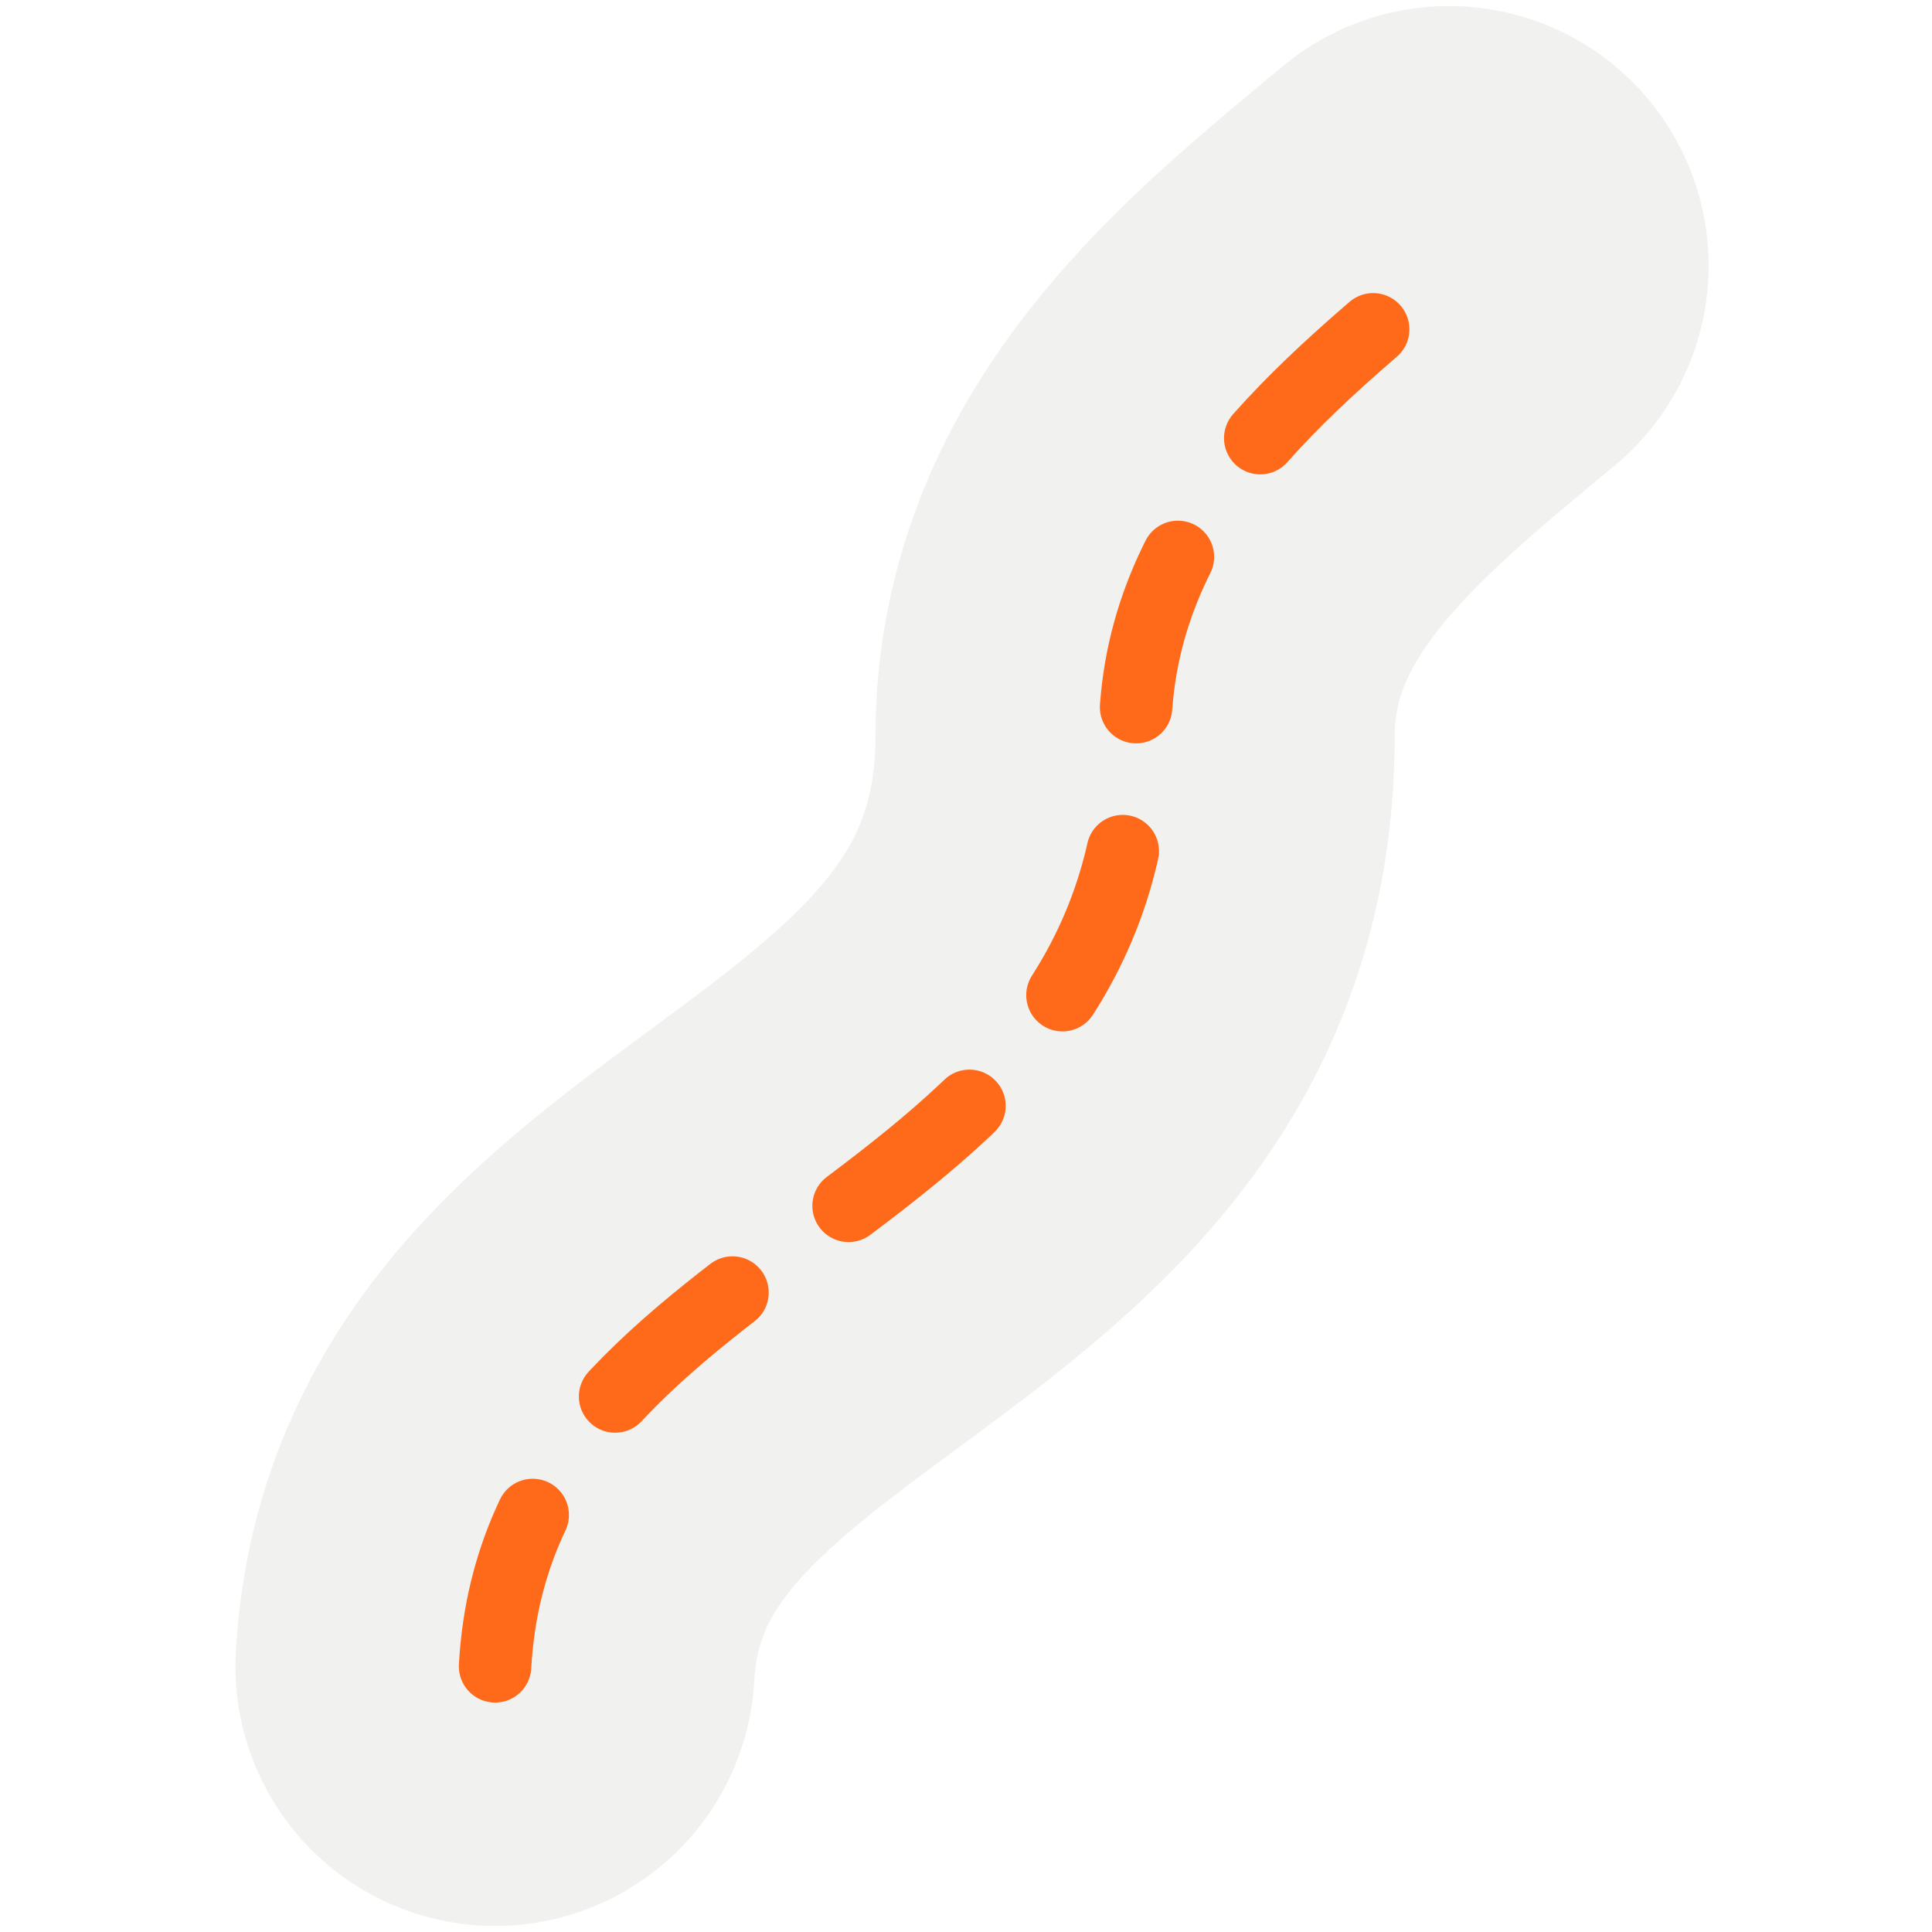
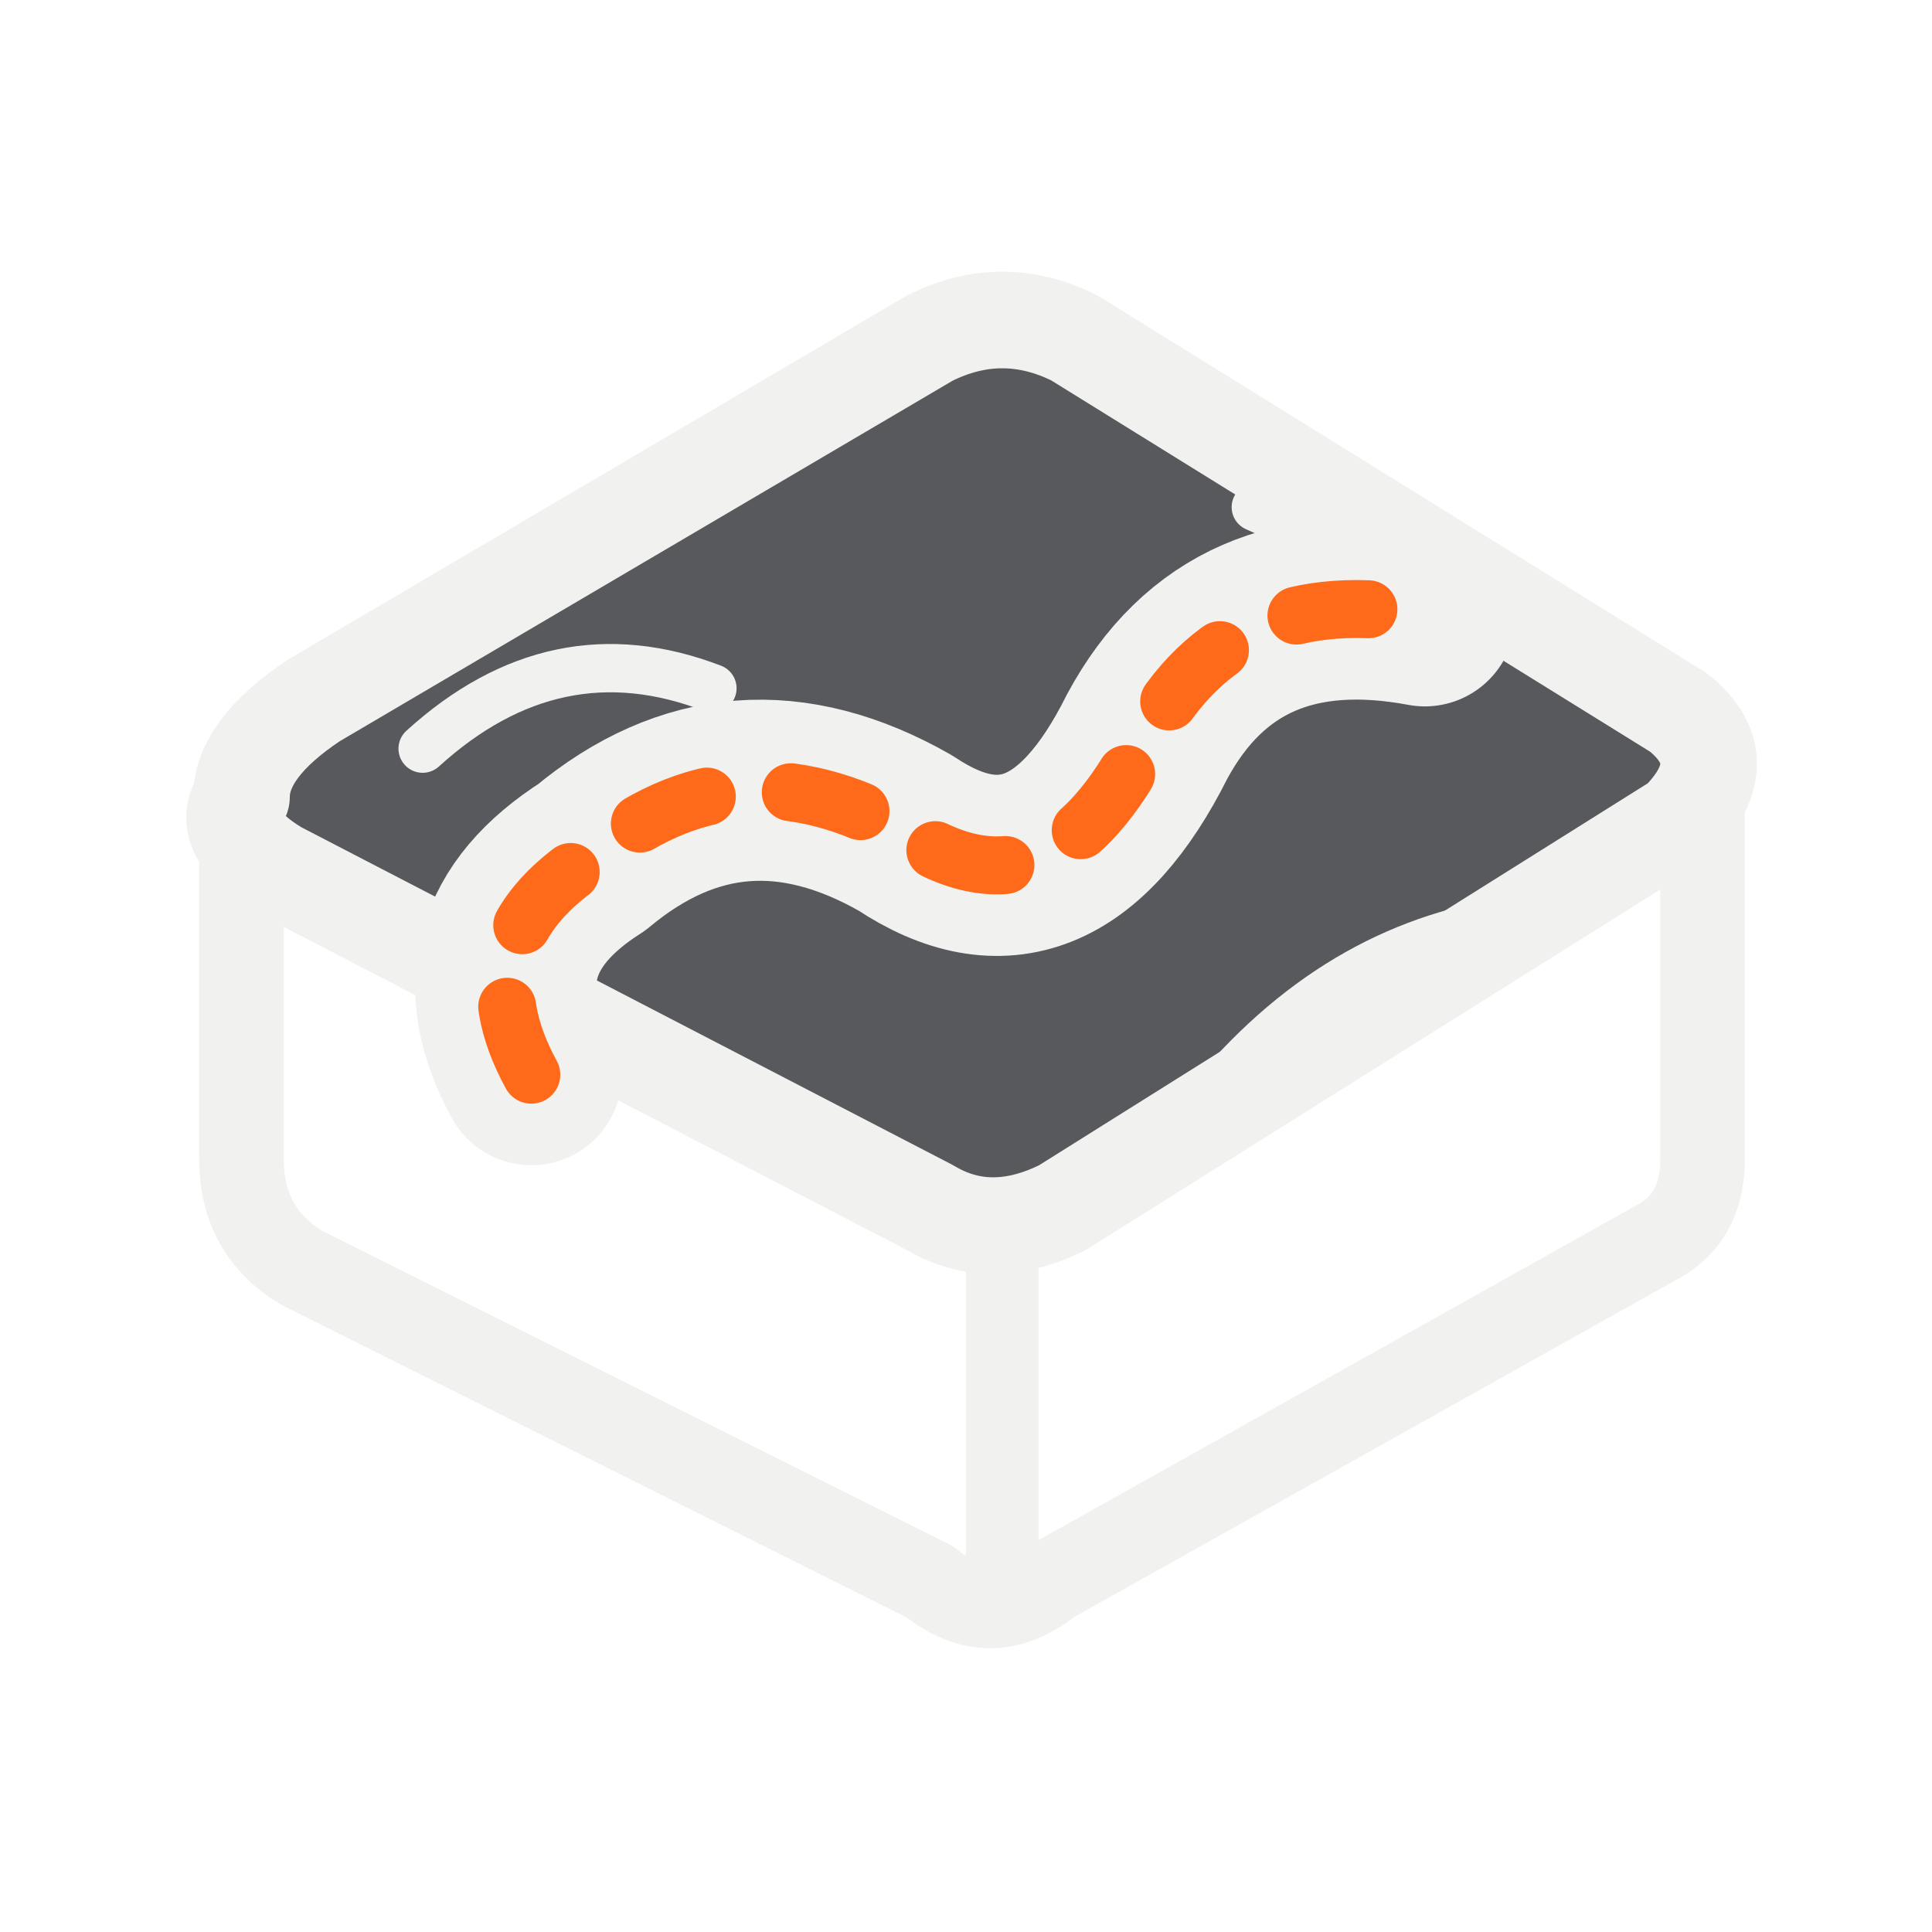
<svg xmlns="http://www.w3.org/2000/svg" viewBox="0 0 160 160" role="img" aria-labelledby="title desc">
-   <path d="M41 138C43 102 94 102 94 61c0-18 14-29 26-39" fill="none" stroke="#F1F1EF" stroke-width="43" stroke-linecap="round" />
-   <path d="M41 138C43 102 94 102 94 61c0-18 14-29 26-39" fill="none" stroke="#FF6A1A" stroke-width="6" stroke-dasharray="13 12" stroke-linecap="round" />
+   <path d="M20 66Q20 62 26 58L77 28Q83 25 89 28L139 59Q144 63 139 68L88 100Q82 103 77 100L23 72Q18 69 20 66Z" fill="#57595D" stroke="#F1F1EF" stroke-width="8" stroke-linejoin="round" />
+   <path d="M20 70V96Q20 102 25 105L77 131Q82 135 87 131L137 103Q141 101 141 96V67" fill="none" stroke="#F1F1EF" stroke-width="7" stroke-linejoin="round" />
+   <path d="M83 102V131" stroke="#F1F1EF" stroke-width="6" />
+   <path d="M35 62Q46 52 59 57M104 42Q113 46 124 52M102 89Q113 77 128 76" fill="none" stroke="#F1F1EF" stroke-width="4" stroke-linecap="round" />
+   <path d="M44 89Q38 78 49 71Q61 61 75 69Q87 77 95 61Q102 48 118 51" fill="none" stroke="#F1F1EF" stroke-width="15" stroke-linecap="round" stroke-linejoin="round" />
+   <path d="M44 89Q38 78 49 71Q61 61 75 69Q87 77 95 61Q102 48 118 51" fill="none" stroke="#FF6A1A" stroke-width="4.8" stroke-dasharray="6 7" stroke-linecap="round" />
</svg>
